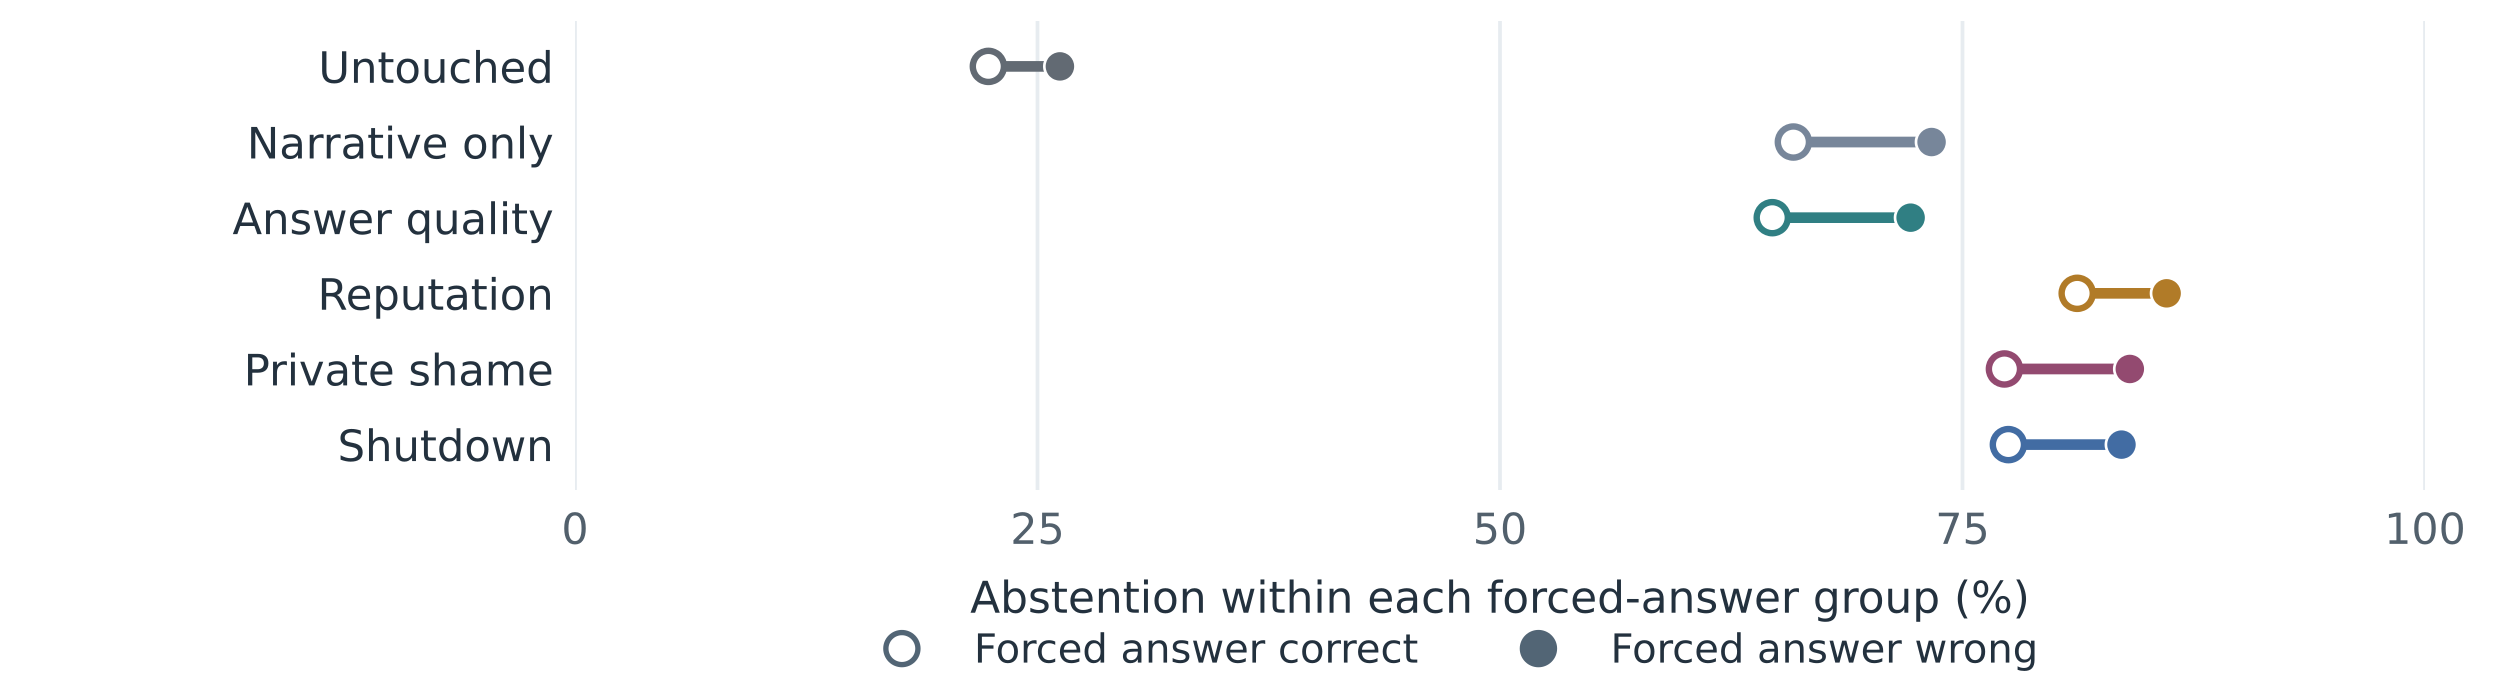
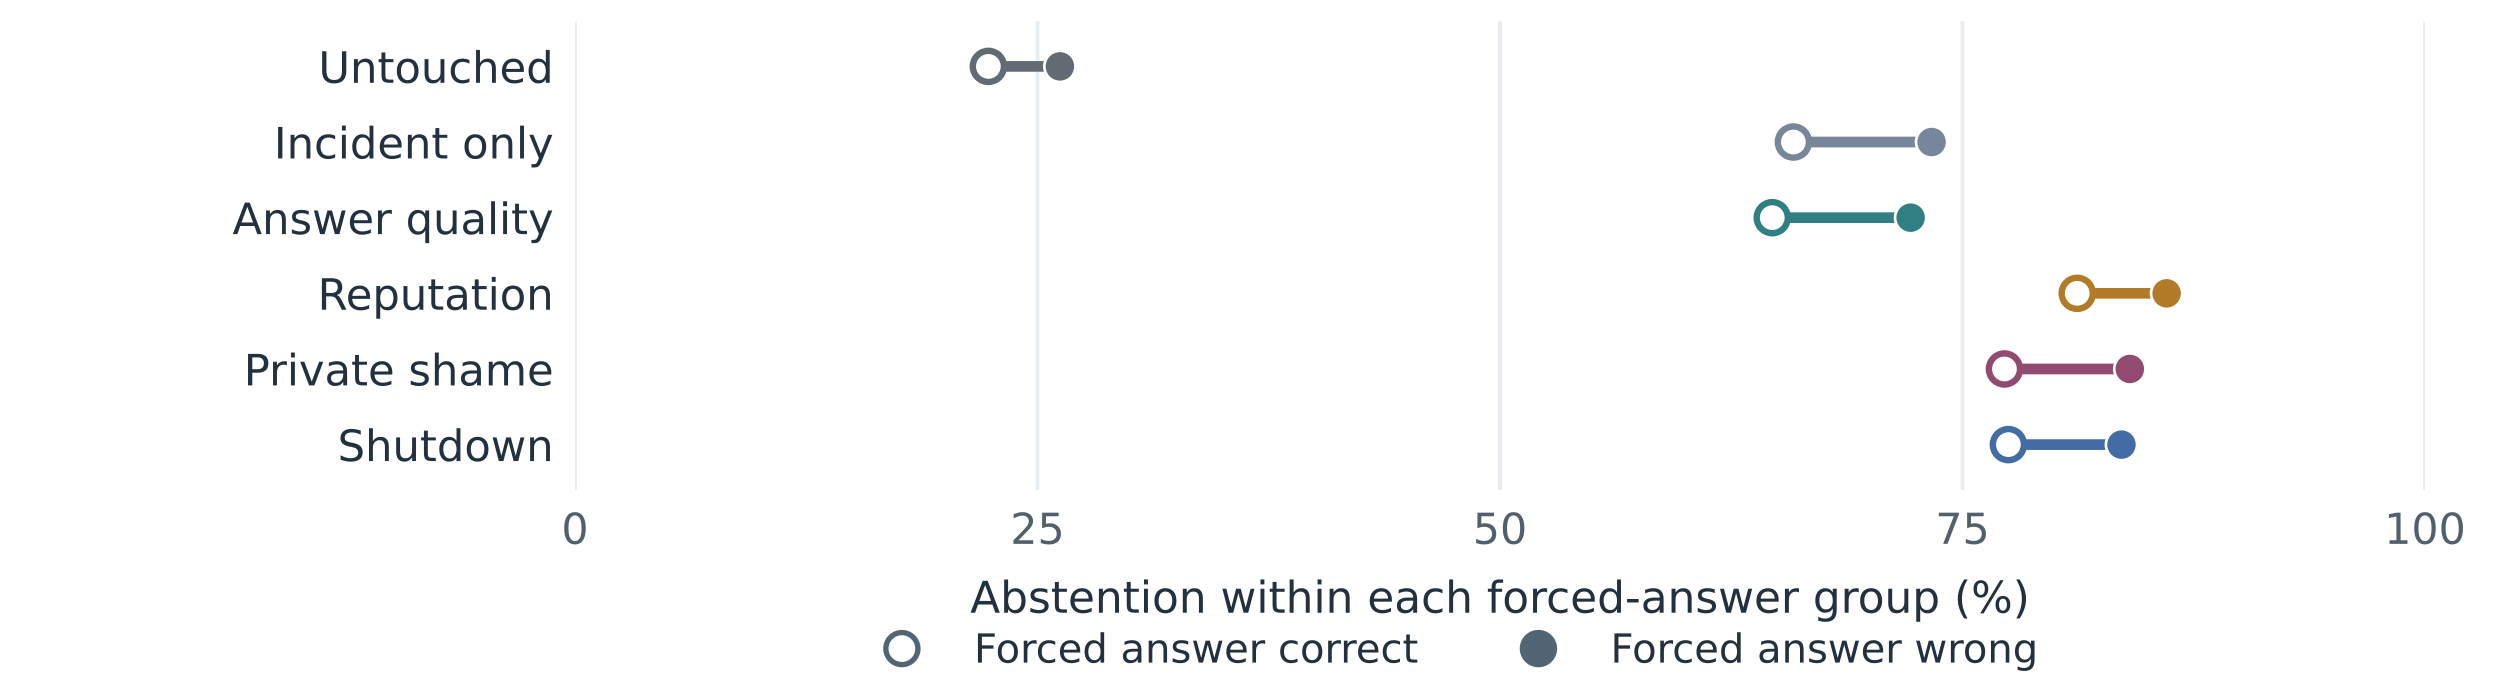
<svg xmlns="http://www.w3.org/2000/svg" xmlns:xlink="http://www.w3.org/1999/xlink" width="468pt" height="131.04pt" viewBox="0 0 468 131.04" version="1.1">
  <defs>
    <style type="text/css">*{stroke-linejoin: round; stroke-linecap: butt}</style>
  </defs>
  <g id="figure_1">
    <g id="patch_1">
      <path d="M 0 131.04 L 468 131.04 L 468 0 L 0 0 z " style="fill: #ffffff" />
    </g>
    <g id="axes_1">
      <g id="patch_2">
        <path d="M 107.64 91.728 L 453.96 91.728 L 453.96 3.931 L 107.64 3.931 z " style="fill: #ffffff" />
      </g>
      <g id="matplotlib.axis_1">
        <g id="xtick_1">
          <g id="line2d_1">
            <path d="M 107.64 91.728 L 107.64 3.931 " clip-path="url(#p7dc099627d)" style="fill: none; stroke: #e7ecf0; stroke-width: 0.7; stroke-linecap: square" />
          </g>
          <g id="line2d_2" />
          <g id="text_1">
            <g style="fill: #52606c" transform="translate(105.095 101.8067) scale(0.08 -0.08)">
              <defs>
                <path id="DejaVuSans-30" d="M 2034 4250 Q 1547 4250 1301 3770 Q 1056 3291 1056 2328 Q 1056 1369 1301 889 Q 1547 409 2034 409 Q 2525 409 2770 889 Q 3016 1369 3016 2328 Q 3016 3291 2770 3770 Q 2525 4250 2034 4250 z M 2034 4750 Q 2819 4750 3233 4129 Q 3647 3509 3647 2328 Q 3647 1150 3233 529 Q 2819 -91 2034 -91 Q 1250 -91 836 529 Q 422 1150 422 2328 Q 422 3509 836 4129 Q 1250 4750 2034 4750 z " transform="scale(0.015625)" />
              </defs>
              <use xlink:href="#DejaVuSans-30" />
            </g>
          </g>
        </g>
        <g id="xtick_2">
          <g id="line2d_3">
            <path d="M 194.22 91.728 L 194.22 3.931 " clip-path="url(#p7dc099627d)" style="fill: none; stroke: #e7ecf0; stroke-width: 0.7; stroke-linecap: square" />
          </g>
          <g id="line2d_4" />
          <g id="text_2">
            <g style="fill: #52606c" transform="translate(189.13 101.8067) scale(0.08 -0.08)">
              <defs>
                <path id="DejaVuSans-32" d="M 1228 531 L 3431 531 L 3431 0 L 469 0 L 469 531 Q 828 903 1448 1529 Q 2069 2156 2228 2338 Q 2531 2678 2651 2914 Q 2772 3150 2772 3378 Q 2772 3750 2511 3984 Q 2250 4219 1831 4219 Q 1534 4219 1204 4116 Q 875 4013 500 3803 L 500 4441 Q 881 4594 1212 4672 Q 1544 4750 1819 4750 Q 2544 4750 2975 4387 Q 3406 4025 3406 3419 Q 3406 3131 3298 2873 Q 3191 2616 2906 2266 Q 2828 2175 2409 1742 Q 1991 1309 1228 531 z " transform="scale(0.015625)" />
                <path id="DejaVuSans-35" d="M 691 4666 L 3169 4666 L 3169 4134 L 1269 4134 L 1269 2991 Q 1406 3038 1543 3061 Q 1681 3084 1819 3084 Q 2600 3084 3056 2656 Q 3513 2228 3513 1497 Q 3513 744 3044 326 Q 2575 -91 1722 -91 Q 1428 -91 1123 -41 Q 819 9 494 109 L 494 744 Q 775 591 1075 516 Q 1375 441 1709 441 Q 2250 441 2565 725 Q 2881 1009 2881 1497 Q 2881 1984 2565 2268 Q 2250 2553 1709 2553 Q 1456 2553 1204 2497 Q 953 2441 691 2322 L 691 4666 z " transform="scale(0.015625)" />
              </defs>
              <use xlink:href="#DejaVuSans-32" />
              <use xlink:href="#DejaVuSans-35" transform="translate(63.62305 0)" />
            </g>
          </g>
        </g>
        <g id="xtick_3">
          <g id="line2d_5">
            <path d="M 280.8 91.728 L 280.8 3.931 " clip-path="url(#p7dc099627d)" style="fill: none; stroke: #e7ecf0; stroke-width: 0.7; stroke-linecap: square" />
          </g>
          <g id="line2d_6" />
          <g id="text_3">
            <g style="fill: #52606c" transform="translate(275.71 101.8067) scale(0.08 -0.08)">
              <use xlink:href="#DejaVuSans-35" />
              <use xlink:href="#DejaVuSans-30" transform="translate(63.62305 0)" />
            </g>
          </g>
        </g>
        <g id="xtick_4">
          <g id="line2d_7">
            <path d="M 367.38 91.728 L 367.38 3.931 " clip-path="url(#p7dc099627d)" style="fill: none; stroke: #e7ecf0; stroke-width: 0.7; stroke-linecap: square" />
          </g>
          <g id="line2d_8" />
          <g id="text_4">
            <g style="fill: #52606c" transform="translate(362.29 101.8067) scale(0.08 -0.08)">
              <defs>
                <path id="DejaVuSans-37" d="M 525 4666 L 3525 4666 L 3525 4397 L 1831 0 L 1172 0 L 2766 4134 L 525 4134 L 525 4666 z " transform="scale(0.015625)" />
              </defs>
              <use xlink:href="#DejaVuSans-37" />
              <use xlink:href="#DejaVuSans-35" transform="translate(63.62305 0)" />
            </g>
          </g>
        </g>
        <g id="xtick_5">
          <g id="line2d_9">
            <path d="M 453.96 91.728 L 453.96 3.931 " clip-path="url(#p7dc099627d)" style="fill: none; stroke: #e7ecf0; stroke-width: 0.7; stroke-linecap: square" />
          </g>
          <g id="line2d_10" />
          <g id="text_5">
            <g style="fill: #52606c" transform="translate(446.325 101.8067) scale(0.08 -0.08)">
              <defs>
                <path id="DejaVuSans-31" d="M 794 531 L 1825 531 L 1825 4091 L 703 3866 L 703 4441 L 1819 4666 L 2450 4666 L 2450 531 L 3481 531 L 3481 0 L 794 0 L 794 531 z " transform="scale(0.015625)" />
              </defs>
              <use xlink:href="#DejaVuSans-31" />
              <use xlink:href="#DejaVuSans-30" transform="translate(63.62305 0)" />
              <use xlink:href="#DejaVuSans-30" transform="translate(127.2461 0)" />
            </g>
          </g>
        </g>
        <g id="text_6">
          <g style="fill: #23313e" transform="translate(181.6229 114.7012) scale(0.082 -0.082)">
            <defs>
              <path id="DejaVuSans-41" d="M 2188 4044 L 1331 1722 L 3047 1722 L 2188 4044 z M 1831 4666 L 2547 4666 L 4325 0 L 3669 0 L 3244 1197 L 1141 1197 L 716 0 L 50 0 L 1831 4666 z " transform="scale(0.015625)" />
              <path id="DejaVuSans-62" d="M 3116 1747 Q 3116 2381 2855 2742 Q 2594 3103 2138 3103 Q 1681 3103 1420 2742 Q 1159 2381 1159 1747 Q 1159 1113 1420 752 Q 1681 391 2138 391 Q 2594 391 2855 752 Q 3116 1113 3116 1747 z M 1159 2969 Q 1341 3281 1617 3432 Q 1894 3584 2278 3584 Q 2916 3584 3314 3078 Q 3713 2572 3713 1747 Q 3713 922 3314 415 Q 2916 -91 2278 -91 Q 1894 -91 1617 61 Q 1341 213 1159 525 L 1159 0 L 581 0 L 581 4863 L 1159 4863 L 1159 2969 z " transform="scale(0.015625)" />
              <path id="DejaVuSans-73" d="M 2834 3397 L 2834 2853 Q 2591 2978 2328 3040 Q 2066 3103 1784 3103 Q 1356 3103 1142 2972 Q 928 2841 928 2578 Q 928 2378 1081 2264 Q 1234 2150 1697 2047 L 1894 2003 Q 2506 1872 2764 1633 Q 3022 1394 3022 966 Q 3022 478 2636 193 Q 2250 -91 1575 -91 Q 1294 -91 989 -36 Q 684 19 347 128 L 347 722 Q 666 556 975 473 Q 1284 391 1588 391 Q 1994 391 2212 530 Q 2431 669 2431 922 Q 2431 1156 2273 1281 Q 2116 1406 1581 1522 L 1381 1569 Q 847 1681 609 1914 Q 372 2147 372 2553 Q 372 3047 722 3315 Q 1072 3584 1716 3584 Q 2034 3584 2315 3537 Q 2597 3491 2834 3397 z " transform="scale(0.015625)" />
              <path id="DejaVuSans-74" d="M 1172 4494 L 1172 3500 L 2356 3500 L 2356 3053 L 1172 3053 L 1172 1153 Q 1172 725 1289 603 Q 1406 481 1766 481 L 2356 481 L 2356 0 L 1766 0 Q 1100 0 847 248 Q 594 497 594 1153 L 594 3053 L 172 3053 L 172 3500 L 594 3500 L 594 4494 L 1172 4494 z " transform="scale(0.015625)" />
              <path id="DejaVuSans-65" d="M 3597 1894 L 3597 1613 L 953 1613 Q 991 1019 1311 708 Q 1631 397 2203 397 Q 2534 397 2845 478 Q 3156 559 3463 722 L 3463 178 Q 3153 47 2828 -22 Q 2503 -91 2169 -91 Q 1331 -91 842 396 Q 353 884 353 1716 Q 353 2575 817 3079 Q 1281 3584 2069 3584 Q 2775 3584 3186 3129 Q 3597 2675 3597 1894 z M 3022 2063 Q 3016 2534 2758 2815 Q 2500 3097 2075 3097 Q 1594 3097 1305 2825 Q 1016 2553 972 2059 L 3022 2063 z " transform="scale(0.015625)" />
              <path id="DejaVuSans-6e" d="M 3513 2113 L 3513 0 L 2938 0 L 2938 2094 Q 2938 2591 2744 2837 Q 2550 3084 2163 3084 Q 1697 3084 1428 2787 Q 1159 2491 1159 1978 L 1159 0 L 581 0 L 581 3500 L 1159 3500 L 1159 2956 Q 1366 3272 1645 3428 Q 1925 3584 2291 3584 Q 2894 3584 3203 3211 Q 3513 2838 3513 2113 z " transform="scale(0.015625)" />
              <path id="DejaVuSans-69" d="M 603 3500 L 1178 3500 L 1178 0 L 603 0 L 603 3500 z M 603 4863 L 1178 4863 L 1178 4134 L 603 4134 L 603 4863 z " transform="scale(0.015625)" />
              <path id="DejaVuSans-6f" d="M 1959 3097 Q 1497 3097 1228 2736 Q 959 2375 959 1747 Q 959 1119 1226 758 Q 1494 397 1959 397 Q 2419 397 2687 759 Q 2956 1122 2956 1747 Q 2956 2369 2687 2733 Q 2419 3097 1959 3097 z M 1959 3584 Q 2709 3584 3137 3096 Q 3566 2609 3566 1747 Q 3566 888 3137 398 Q 2709 -91 1959 -91 Q 1206 -91 779 398 Q 353 888 353 1747 Q 353 2609 779 3096 Q 1206 3584 1959 3584 z " transform="scale(0.015625)" />
              <path id="DejaVuSans-20" transform="scale(0.015625)" />
              <path id="DejaVuSans-77" d="M 269 3500 L 844 3500 L 1563 769 L 2278 3500 L 2956 3500 L 3675 769 L 4391 3500 L 4966 3500 L 4050 0 L 3372 0 L 2619 2869 L 1863 0 L 1184 0 L 269 3500 z " transform="scale(0.015625)" />
              <path id="DejaVuSans-68" d="M 3513 2113 L 3513 0 L 2938 0 L 2938 2094 Q 2938 2591 2744 2837 Q 2550 3084 2163 3084 Q 1697 3084 1428 2787 Q 1159 2491 1159 1978 L 1159 0 L 581 0 L 581 4863 L 1159 4863 L 1159 2956 Q 1366 3272 1645 3428 Q 1925 3584 2291 3584 Q 2894 3584 3203 3211 Q 3513 2838 3513 2113 z " transform="scale(0.015625)" />
              <path id="DejaVuSans-61" d="M 2194 1759 Q 1497 1759 1228 1600 Q 959 1441 959 1056 Q 959 750 1161 570 Q 1363 391 1709 391 Q 2188 391 2477 730 Q 2766 1069 2766 1631 L 2766 1759 L 2194 1759 z M 3341 1997 L 3341 0 L 2766 0 L 2766 531 Q 2569 213 2275 61 Q 1981 -91 1556 -91 Q 1019 -91 701 211 Q 384 513 384 1019 Q 384 1609 779 1909 Q 1175 2209 1959 2209 L 2766 2209 L 2766 2266 Q 2766 2663 2505 2880 Q 2244 3097 1772 3097 Q 1472 3097 1187 3025 Q 903 2953 641 2809 L 641 3341 Q 956 3463 1253 3523 Q 1550 3584 1831 3584 Q 2591 3584 2966 3190 Q 3341 2797 3341 1997 z " transform="scale(0.015625)" />
              <path id="DejaVuSans-63" d="M 3122 3366 L 3122 2828 Q 2878 2963 2633 3030 Q 2388 3097 2138 3097 Q 1578 3097 1268 2742 Q 959 2388 959 1747 Q 959 1106 1268 751 Q 1578 397 2138 397 Q 2388 397 2633 464 Q 2878 531 3122 666 L 3122 134 Q 2881 22 2623 -34 Q 2366 -91 2075 -91 Q 1284 -91 818 406 Q 353 903 353 1747 Q 353 2603 823 3093 Q 1294 3584 2113 3584 Q 2378 3584 2631 3529 Q 2884 3475 3122 3366 z " transform="scale(0.015625)" />
              <path id="DejaVuSans-66" d="M 2375 4863 L 2375 4384 L 1825 4384 Q 1516 4384 1395 4259 Q 1275 4134 1275 3809 L 1275 3500 L 2222 3500 L 2222 3053 L 1275 3053 L 1275 0 L 697 0 L 697 3053 L 147 3053 L 147 3500 L 697 3500 L 697 3744 Q 697 4328 969 4595 Q 1241 4863 1831 4863 L 2375 4863 z " transform="scale(0.015625)" />
              <path id="DejaVuSans-72" d="M 2631 2963 Q 2534 3019 2420 3045 Q 2306 3072 2169 3072 Q 1681 3072 1420 2755 Q 1159 2438 1159 1844 L 1159 0 L 581 0 L 581 3500 L 1159 3500 L 1159 2956 Q 1341 3275 1631 3429 Q 1922 3584 2338 3584 Q 2397 3584 2469 3576 Q 2541 3569 2628 3553 L 2631 2963 z " transform="scale(0.015625)" />
              <path id="DejaVuSans-64" d="M 2906 2969 L 2906 4863 L 3481 4863 L 3481 0 L 2906 0 L 2906 525 Q 2725 213 2448 61 Q 2172 -91 1784 -91 Q 1150 -91 751 415 Q 353 922 353 1747 Q 353 2572 751 3078 Q 1150 3584 1784 3584 Q 2172 3584 2448 3432 Q 2725 3281 2906 2969 z M 947 1747 Q 947 1113 1208 752 Q 1469 391 1925 391 Q 2381 391 2643 752 Q 2906 1113 2906 1747 Q 2906 2381 2643 2742 Q 2381 3103 1925 3103 Q 1469 3103 1208 2742 Q 947 2381 947 1747 z " transform="scale(0.015625)" />
              <path id="DejaVuSans-2d" d="M 313 2009 L 1997 2009 L 1997 1497 L 313 1497 L 313 2009 z " transform="scale(0.015625)" />
              <path id="DejaVuSans-67" d="M 2906 1791 Q 2906 2416 2648 2759 Q 2391 3103 1925 3103 Q 1463 3103 1205 2759 Q 947 2416 947 1791 Q 947 1169 1205 825 Q 1463 481 1925 481 Q 2391 481 2648 825 Q 2906 1169 2906 1791 z M 3481 434 Q 3481 -459 3084 -895 Q 2688 -1331 1869 -1331 Q 1566 -1331 1297 -1286 Q 1028 -1241 775 -1147 L 775 -588 Q 1028 -725 1275 -790 Q 1522 -856 1778 -856 Q 2344 -856 2625 -561 Q 2906 -266 2906 331 L 2906 616 Q 2728 306 2450 153 Q 2172 0 1784 0 Q 1141 0 747 490 Q 353 981 353 1791 Q 353 2603 747 3093 Q 1141 3584 1784 3584 Q 2172 3584 2450 3431 Q 2728 3278 2906 2969 L 2906 3500 L 3481 3500 L 3481 434 z " transform="scale(0.015625)" />
              <path id="DejaVuSans-75" d="M 544 1381 L 544 3500 L 1119 3500 L 1119 1403 Q 1119 906 1312 657 Q 1506 409 1894 409 Q 2359 409 2629 706 Q 2900 1003 2900 1516 L 2900 3500 L 3475 3500 L 3475 0 L 2900 0 L 2900 538 Q 2691 219 2414 64 Q 2138 -91 1772 -91 Q 1169 -91 856 284 Q 544 659 544 1381 z M 1991 3584 L 1991 3584 z " transform="scale(0.015625)" />
              <path id="DejaVuSans-70" d="M 1159 525 L 1159 -1331 L 581 -1331 L 581 3500 L 1159 3500 L 1159 2969 Q 1341 3281 1617 3432 Q 1894 3584 2278 3584 Q 2916 3584 3314 3078 Q 3713 2572 3713 1747 Q 3713 922 3314 415 Q 2916 -91 2278 -91 Q 1894 -91 1617 61 Q 1341 213 1159 525 z M 3116 1747 Q 3116 2381 2855 2742 Q 2594 3103 2138 3103 Q 1681 3103 1420 2742 Q 1159 2381 1159 1747 Q 1159 1113 1420 752 Q 1681 391 2138 391 Q 2594 391 2855 752 Q 3116 1113 3116 1747 z " transform="scale(0.015625)" />
              <path id="DejaVuSans-28" d="M 1984 4856 Q 1566 4138 1362 3434 Q 1159 2731 1159 2009 Q 1159 1288 1364 580 Q 1569 -128 1984 -844 L 1484 -844 Q 1016 -109 783 600 Q 550 1309 550 2009 Q 550 2706 781 3412 Q 1013 4119 1484 4856 L 1984 4856 z " transform="scale(0.015625)" />
              <path id="DejaVuSans-25" d="M 4653 2053 Q 4381 2053 4226 1822 Q 4072 1591 4072 1178 Q 4072 772 4226 539 Q 4381 306 4653 306 Q 4919 306 5073 539 Q 5228 772 5228 1178 Q 5228 1588 5073 1820 Q 4919 2053 4653 2053 z M 4653 2450 Q 5147 2450 5437 2106 Q 5728 1763 5728 1178 Q 5728 594 5436 251 Q 5144 -91 4653 -91 Q 4153 -91 3862 251 Q 3572 594 3572 1178 Q 3572 1766 3864 2108 Q 4156 2450 4653 2450 z M 1428 4353 Q 1159 4353 1004 4120 Q 850 3888 850 3481 Q 850 3069 1003 2837 Q 1156 2606 1428 2606 Q 1700 2606 1854 2837 Q 2009 3069 2009 3481 Q 2009 3884 1853 4118 Q 1697 4353 1428 4353 z M 4250 4750 L 4750 4750 L 1831 -91 L 1331 -91 L 4250 4750 z M 1428 4750 Q 1922 4750 2215 4408 Q 2509 4066 2509 3481 Q 2509 2891 2217 2550 Q 1925 2209 1428 2209 Q 931 2209 642 2551 Q 353 2894 353 3481 Q 353 4063 643 4406 Q 934 4750 1428 4750 z " transform="scale(0.015625)" />
              <path id="DejaVuSans-29" d="M 513 4856 L 1013 4856 Q 1481 4119 1714 3412 Q 1947 2706 1947 2009 Q 1947 1309 1714 600 Q 1481 -109 1013 -844 L 513 -844 Q 928 -128 1133 580 Q 1338 1288 1338 2009 Q 1338 2731 1133 3434 Q 928 4138 513 4856 z " transform="scale(0.015625)" />
            </defs>
            <use xlink:href="#DejaVuSans-41" />
            <use xlink:href="#DejaVuSans-62" transform="translate(68.4082 0)" />
            <use xlink:href="#DejaVuSans-73" transform="translate(131.8848 0)" />
            <use xlink:href="#DejaVuSans-74" transform="translate(183.9844 0)" />
            <use xlink:href="#DejaVuSans-65" transform="translate(223.1934 0)" />
            <use xlink:href="#DejaVuSans-6e" transform="translate(284.7168 0)" />
            <use xlink:href="#DejaVuSans-74" transform="translate(348.0957 0)" />
            <use xlink:href="#DejaVuSans-69" transform="translate(387.3047 0)" />
            <use xlink:href="#DejaVuSans-6f" transform="translate(415.0879 0)" />
            <use xlink:href="#DejaVuSans-6e" transform="translate(476.2695 0)" />
            <use xlink:href="#DejaVuSans-20" transform="translate(539.6484 0)" />
            <use xlink:href="#DejaVuSans-77" transform="translate(571.4355 0)" />
            <use xlink:href="#DejaVuSans-69" transform="translate(653.2227 0)" />
            <use xlink:href="#DejaVuSans-74" transform="translate(681.0059 0)" />
            <use xlink:href="#DejaVuSans-68" transform="translate(720.2148 0)" />
            <use xlink:href="#DejaVuSans-69" transform="translate(783.5938 0)" />
            <use xlink:href="#DejaVuSans-6e" transform="translate(811.377 0)" />
            <use xlink:href="#DejaVuSans-20" transform="translate(874.7559 0)" />
            <use xlink:href="#DejaVuSans-65" transform="translate(906.543 0)" />
            <use xlink:href="#DejaVuSans-61" transform="translate(968.0664 0)" />
            <use xlink:href="#DejaVuSans-63" transform="translate(1029.346 0)" />
            <use xlink:href="#DejaVuSans-68" transform="translate(1084.326 0)" />
            <use xlink:href="#DejaVuSans-20" transform="translate(1147.705 0)" />
            <use xlink:href="#DejaVuSans-66" transform="translate(1179.492 0)" />
            <use xlink:href="#DejaVuSans-6f" transform="translate(1214.697 0)" />
            <use xlink:href="#DejaVuSans-72" transform="translate(1275.879 0)" />
            <use xlink:href="#DejaVuSans-63" transform="translate(1314.742 0)" />
            <use xlink:href="#DejaVuSans-65" transform="translate(1369.723 0)" />
            <use xlink:href="#DejaVuSans-64" transform="translate(1431.246 0)" />
            <use xlink:href="#DejaVuSans-2d" transform="translate(1494.723 0)" />
            <use xlink:href="#DejaVuSans-61" transform="translate(1530.807 0)" />
            <use xlink:href="#DejaVuSans-6e" transform="translate(1592.086 0)" />
            <use xlink:href="#DejaVuSans-73" transform="translate(1655.465 0)" />
            <use xlink:href="#DejaVuSans-77" transform="translate(1707.564 0)" />
            <use xlink:href="#DejaVuSans-65" transform="translate(1789.352 0)" />
            <use xlink:href="#DejaVuSans-72" transform="translate(1850.875 0)" />
            <use xlink:href="#DejaVuSans-20" transform="translate(1891.988 0)" />
            <use xlink:href="#DejaVuSans-67" transform="translate(1923.775 0)" />
            <use xlink:href="#DejaVuSans-72" transform="translate(1987.252 0)" />
            <use xlink:href="#DejaVuSans-6f" transform="translate(2026.115 0)" />
            <use xlink:href="#DejaVuSans-75" transform="translate(2087.297 0)" />
            <use xlink:href="#DejaVuSans-70" transform="translate(2150.676 0)" />
            <use xlink:href="#DejaVuSans-20" transform="translate(2214.152 0)" />
            <use xlink:href="#DejaVuSans-28" transform="translate(2245.939 0)" />
            <use xlink:href="#DejaVuSans-25" transform="translate(2284.953 0)" />
            <use xlink:href="#DejaVuSans-29" transform="translate(2379.973 0)" />
          </g>
        </g>
      </g>
      <g id="matplotlib.axis_2">
        <g id="ytick_1">
          <g id="line2d_11" />
          <g id="text_7">
            <g style="fill: #23313e" transform="translate(59.60005 15.50503) scale(0.081 -0.081)">
              <defs>
                <path id="DejaVuSans-55" d="M 556 4666 L 1191 4666 L 1191 1831 Q 1191 1081 1462 751 Q 1734 422 2344 422 Q 2950 422 3222 751 Q 3494 1081 3494 1831 L 3494 4666 L 4128 4666 L 4128 1753 Q 4128 841 3676 375 Q 3225 -91 2344 -91 Q 1459 -91 1007 375 Q 556 841 556 1753 L 556 4666 z " transform="scale(0.015625)" />
              </defs>
              <use xlink:href="#DejaVuSans-55" />
              <use xlink:href="#DejaVuSans-6e" transform="translate(73.19336 0)" />
              <use xlink:href="#DejaVuSans-74" transform="translate(136.5723 0)" />
              <use xlink:href="#DejaVuSans-6f" transform="translate(175.7812 0)" />
              <use xlink:href="#DejaVuSans-75" transform="translate(236.9629 0)" />
              <use xlink:href="#DejaVuSans-63" transform="translate(300.3418 0)" />
              <use xlink:href="#DejaVuSans-68" transform="translate(355.3223 0)" />
              <use xlink:href="#DejaVuSans-65" transform="translate(418.7012 0)" />
              <use xlink:href="#DejaVuSans-64" transform="translate(480.2246 0)" />
            </g>
          </g>
        </g>
        <g id="ytick_2">
          <g id="line2d_12" />
          <g id="text_8">
-             <g style="fill: #23313e" transform="translate(46.22239 29.66581) scale(0.081 -0.081)">
-               <defs>
-                 <path id="DejaVuSans-4e" d="M 628 4666 L 1478 4666 L 3547 763 L 3547 4666 L 4159 4666 L 4159 0 L 3309 0 L 1241 3903 L 1241 0 L 628 0 L 628 4666 z " transform="scale(0.015625)" />
-                 <path id="DejaVuSans-76" d="M 191 3500 L 800 3500 L 1894 563 L 2988 3500 L 3597 3500 L 2284 0 L 1503 0 L 191 3500 z " transform="scale(0.015625)" />
+             <g style="fill: #23313e" transform="translate(51.2697 29.66581) scale(0.081 -0.081)">
+               <defs>
+                 <path id="DejaVuSans-49" d="M 628 4666 L 1259 4666 L 1259 0 L 628 0 L 628 4666 z " transform="scale(0.015625)" />
                <path id="DejaVuSans-6c" d="M 603 4863 L 1178 4863 L 1178 0 L 603 0 L 603 4863 z " transform="scale(0.015625)" />
                <path id="DejaVuSans-79" d="M 2059 -325 Q 1816 -950 1584 -1140 Q 1353 -1331 966 -1331 L 506 -1331 L 506 -850 L 844 -850 Q 1081 -850 1212 -737 Q 1344 -625 1503 -206 L 1606 56 L 191 3500 L 800 3500 L 1894 763 L 2988 3500 L 3597 3500 L 2059 -325 z " transform="scale(0.015625)" />
              </defs>
-               <use xlink:href="#DejaVuSans-4e" />
-               <use xlink:href="#DejaVuSans-61" transform="translate(74.80469 0)" />
-               <use xlink:href="#DejaVuSans-72" transform="translate(136.084 0)" />
-               <use xlink:href="#DejaVuSans-72" transform="translate(175.4473 0)" />
-               <use xlink:href="#DejaVuSans-61" transform="translate(216.5605 0)" />
-               <use xlink:href="#DejaVuSans-74" transform="translate(277.8398 0)" />
-               <use xlink:href="#DejaVuSans-69" transform="translate(317.0488 0)" />
-               <use xlink:href="#DejaVuSans-76" transform="translate(344.832 0)" />
-               <use xlink:href="#DejaVuSans-65" transform="translate(404.0117 0)" />
-               <use xlink:href="#DejaVuSans-20" transform="translate(465.5352 0)" />
-               <use xlink:href="#DejaVuSans-6f" transform="translate(497.3223 0)" />
-               <use xlink:href="#DejaVuSans-6e" transform="translate(558.5039 0)" />
-               <use xlink:href="#DejaVuSans-6c" transform="translate(621.8828 0)" />
-               <use xlink:href="#DejaVuSans-79" transform="translate(649.666 0)" />
+               <use xlink:href="#DejaVuSans-49" />
+               <use xlink:href="#DejaVuSans-6e" transform="translate(29.49219 0)" />
+               <use xlink:href="#DejaVuSans-63" transform="translate(92.87109 0)" />
+               <use xlink:href="#DejaVuSans-69" transform="translate(147.8516 0)" />
+               <use xlink:href="#DejaVuSans-64" transform="translate(175.6348 0)" />
+               <use xlink:href="#DejaVuSans-65" transform="translate(239.1113 0)" />
+               <use xlink:href="#DejaVuSans-6e" transform="translate(300.6348 0)" />
+               <use xlink:href="#DejaVuSans-74" transform="translate(364.0137 0)" />
+               <use xlink:href="#DejaVuSans-20" transform="translate(403.2227 0)" />
+               <use xlink:href="#DejaVuSans-6f" transform="translate(435.0098 0)" />
+               <use xlink:href="#DejaVuSans-6e" transform="translate(496.1914 0)" />
+               <use xlink:href="#DejaVuSans-6c" transform="translate(559.5703 0)" />
+               <use xlink:href="#DejaVuSans-79" transform="translate(587.3535 0)" />
            </g>
          </g>
        </g>
        <g id="ytick_3">
          <g id="line2d_13" />
          <g id="text_9">
            <g style="fill: #23313e" transform="translate(43.52408 43.82658) scale(0.081 -0.081)">
              <defs>
                <path id="DejaVuSans-71" d="M 947 1747 Q 947 1113 1208 752 Q 1469 391 1925 391 Q 2381 391 2643 752 Q 2906 1113 2906 1747 Q 2906 2381 2643 2742 Q 2381 3103 1925 3103 Q 1469 3103 1208 2742 Q 947 2381 947 1747 z M 2906 525 Q 2725 213 2448 61 Q 2172 -91 1784 -91 Q 1150 -91 751 415 Q 353 922 353 1747 Q 353 2572 751 3078 Q 1150 3584 1784 3584 Q 2172 3584 2448 3432 Q 2725 3281 2906 2969 L 2906 3500 L 3481 3500 L 3481 -1331 L 2906 -1331 L 2906 525 z " transform="scale(0.015625)" />
              </defs>
              <use xlink:href="#DejaVuSans-41" />
              <use xlink:href="#DejaVuSans-6e" transform="translate(68.4082 0)" />
              <use xlink:href="#DejaVuSans-73" transform="translate(131.7871 0)" />
              <use xlink:href="#DejaVuSans-77" transform="translate(183.8867 0)" />
              <use xlink:href="#DejaVuSans-65" transform="translate(265.6738 0)" />
              <use xlink:href="#DejaVuSans-72" transform="translate(327.1973 0)" />
              <use xlink:href="#DejaVuSans-20" transform="translate(368.3105 0)" />
              <use xlink:href="#DejaVuSans-71" transform="translate(400.0977 0)" />
              <use xlink:href="#DejaVuSans-75" transform="translate(463.5742 0)" />
              <use xlink:href="#DejaVuSans-61" transform="translate(526.9531 0)" />
              <use xlink:href="#DejaVuSans-6c" transform="translate(588.2324 0)" />
              <use xlink:href="#DejaVuSans-69" transform="translate(616.0156 0)" />
              <use xlink:href="#DejaVuSans-74" transform="translate(643.7988 0)" />
              <use xlink:href="#DejaVuSans-79" transform="translate(683.0078 0)" />
            </g>
          </g>
        </g>
        <g id="ytick_4">
          <g id="line2d_14" />
          <g id="text_10">
            <g style="fill: #23313e" transform="translate(59.46209 57.98735) scale(0.081 -0.081)">
              <defs>
                <path id="DejaVuSans-52" d="M 2841 2188 Q 3044 2119 3236 1894 Q 3428 1669 3622 1275 L 4263 0 L 3584 0 L 2988 1197 Q 2756 1666 2539 1819 Q 2322 1972 1947 1972 L 1259 1972 L 1259 0 L 628 0 L 628 4666 L 2053 4666 Q 2853 4666 3247 4331 Q 3641 3997 3641 3322 Q 3641 2881 3436 2590 Q 3231 2300 2841 2188 z M 1259 4147 L 1259 2491 L 2053 2491 Q 2509 2491 2742 2702 Q 2975 2913 2975 3322 Q 2975 3731 2742 3939 Q 2509 4147 2053 4147 L 1259 4147 z " transform="scale(0.015625)" />
              </defs>
              <use xlink:href="#DejaVuSans-52" />
              <use xlink:href="#DejaVuSans-65" transform="translate(64.98242 0)" />
              <use xlink:href="#DejaVuSans-70" transform="translate(126.5059 0)" />
              <use xlink:href="#DejaVuSans-75" transform="translate(189.9824 0)" />
              <use xlink:href="#DejaVuSans-74" transform="translate(253.3613 0)" />
              <use xlink:href="#DejaVuSans-61" transform="translate(292.5703 0)" />
              <use xlink:href="#DejaVuSans-74" transform="translate(353.8496 0)" />
              <use xlink:href="#DejaVuSans-69" transform="translate(393.0586 0)" />
              <use xlink:href="#DejaVuSans-6f" transform="translate(420.8418 0)" />
              <use xlink:href="#DejaVuSans-6e" transform="translate(482.0234 0)" />
            </g>
          </g>
        </g>
        <g id="ytick_5">
          <g id="line2d_15" />
          <g id="text_11">
            <g style="fill: #23313e" transform="translate(45.63514 72.14813) scale(0.081 -0.081)">
              <defs>
                <path id="DejaVuSans-50" d="M 1259 4147 L 1259 2394 L 2053 2394 Q 2494 2394 2734 2622 Q 2975 2850 2975 3272 Q 2975 3691 2734 3919 Q 2494 4147 2053 4147 L 1259 4147 z M 628 4666 L 2053 4666 Q 2838 4666 3239 4311 Q 3641 3956 3641 3272 Q 3641 2581 3239 2228 Q 2838 1875 2053 1875 L 1259 1875 L 1259 0 L 628 0 L 628 4666 z " transform="scale(0.015625)" />
+                 <path id="DejaVuSans-76" d="M 191 3500 L 800 3500 L 1894 563 L 2988 3500 L 3597 3500 L 2284 0 L 1503 0 L 191 3500 z " transform="scale(0.015625)" />
                <path id="DejaVuSans-6d" d="M 3328 2828 Q 3544 3216 3844 3400 Q 4144 3584 4550 3584 Q 5097 3584 5394 3201 Q 5691 2819 5691 2113 L 5691 0 L 5113 0 L 5113 2094 Q 5113 2597 4934 2840 Q 4756 3084 4391 3084 Q 3944 3084 3684 2787 Q 3425 2491 3425 1978 L 3425 0 L 2847 0 L 2847 2094 Q 2847 2600 2669 2842 Q 2491 3084 2119 3084 Q 1678 3084 1418 2786 Q 1159 2488 1159 1978 L 1159 0 L 581 0 L 581 3500 L 1159 3500 L 1159 2956 Q 1356 3278 1631 3431 Q 1906 3584 2284 3584 Q 2666 3584 2933 3390 Q 3200 3197 3328 2828 z " transform="scale(0.015625)" />
              </defs>
              <use xlink:href="#DejaVuSans-50" />
              <use xlink:href="#DejaVuSans-72" transform="translate(58.55273 0)" />
              <use xlink:href="#DejaVuSans-69" transform="translate(99.66602 0)" />
              <use xlink:href="#DejaVuSans-76" transform="translate(127.4492 0)" />
              <use xlink:href="#DejaVuSans-61" transform="translate(186.6289 0)" />
              <use xlink:href="#DejaVuSans-74" transform="translate(247.9082 0)" />
              <use xlink:href="#DejaVuSans-65" transform="translate(287.1172 0)" />
              <use xlink:href="#DejaVuSans-20" transform="translate(348.6406 0)" />
              <use xlink:href="#DejaVuSans-73" transform="translate(380.4277 0)" />
              <use xlink:href="#DejaVuSans-68" transform="translate(432.5273 0)" />
              <use xlink:href="#DejaVuSans-61" transform="translate(495.9062 0)" />
              <use xlink:href="#DejaVuSans-6d" transform="translate(557.1855 0)" />
              <use xlink:href="#DejaVuSans-65" transform="translate(654.5977 0)" />
            </g>
          </g>
        </g>
        <g id="ytick_6">
          <g id="line2d_16" />
          <g id="text_12">
            <g style="fill: #23313e" transform="translate(63.19948 86.3089) scale(0.081 -0.081)">
              <defs>
                <path id="DejaVuSans-53" d="M 3425 4513 L 3425 3897 Q 3066 4069 2747 4153 Q 2428 4238 2131 4238 Q 1616 4238 1336 4038 Q 1056 3838 1056 3469 Q 1056 3159 1242 3001 Q 1428 2844 1947 2747 L 2328 2669 Q 3034 2534 3370 2195 Q 3706 1856 3706 1288 Q 3706 609 3251 259 Q 2797 -91 1919 -91 Q 1588 -91 1214 -16 Q 841 59 441 206 L 441 856 Q 825 641 1194 531 Q 1563 422 1919 422 Q 2459 422 2753 634 Q 3047 847 3047 1241 Q 3047 1584 2836 1778 Q 2625 1972 2144 2069 L 1759 2144 Q 1053 2284 737 2584 Q 422 2884 422 3419 Q 422 4038 858 4394 Q 1294 4750 2059 4750 Q 2388 4750 2728 4690 Q 3069 4631 3425 4513 z " transform="scale(0.015625)" />
              </defs>
              <use xlink:href="#DejaVuSans-53" />
              <use xlink:href="#DejaVuSans-68" transform="translate(63.47656 0)" />
              <use xlink:href="#DejaVuSans-75" transform="translate(126.8555 0)" />
              <use xlink:href="#DejaVuSans-74" transform="translate(190.2344 0)" />
              <use xlink:href="#DejaVuSans-64" transform="translate(229.4434 0)" />
              <use xlink:href="#DejaVuSans-6f" transform="translate(292.9199 0)" />
              <use xlink:href="#DejaVuSans-77" transform="translate(354.1016 0)" />
              <use xlink:href="#DejaVuSans-6e" transform="translate(435.8887 0)" />
            </g>
          </g>
        </g>
      </g>
      <g id="line2d_17">
        <path d="M 185.023 12.428 L 198.416 12.428 " clip-path="url(#p7dc099627d)" style="fill: none; stroke: #626a73; stroke-width: 2; stroke-linecap: square" />
      </g>
      <g id="line2d_18">
        <path d="M 335.721 26.588 L 361.591 26.588 " clip-path="url(#p7dc099627d)" style="fill: none; stroke: #77869a; stroke-width: 2; stroke-linecap: square" />
      </g>
      <g id="line2d_19">
        <path d="M 331.768 40.749 L 357.668 40.749 " clip-path="url(#p7dc099627d)" style="fill: none; stroke: #307f83; stroke-width: 2; stroke-linecap: square" />
      </g>
      <g id="line2d_20">
        <path d="M 388.853 54.91 L 405.592 54.91 " clip-path="url(#p7dc099627d)" style="fill: none; stroke: #b17b28; stroke-width: 2; stroke-linecap: square" />
      </g>
      <g id="line2d_21">
        <path d="M 375.231 69.071 L 398.704 69.071 " clip-path="url(#p7dc099627d)" style="fill: none; stroke: #934a70; stroke-width: 2; stroke-linecap: square" />
      </g>
      <g id="line2d_22">
        <path d="M 375.971 83.232 L 397.141 83.232 " clip-path="url(#p7dc099627d)" style="fill: none; stroke: #426ca3; stroke-width: 2; stroke-linecap: square" />
      </g>
      <g id="PathCollection_1">
        <defs>
          <path id="mf5be718acb" d="M 0 2.915 C 0.773 2.915 1.515 2.608 2.062 2.062 C 2.608 1.515 2.915 0.773 2.915 0 C 2.915 -0.773 2.608 -1.515 2.062 -2.062 C 1.515 -2.608 0.773 -2.915 0 -2.915 C -0.773 -2.915 -1.515 -2.608 -2.062 -2.062 C -2.608 -1.515 -2.915 -0.773 -2.915 0 C -2.915 0.773 -2.608 1.515 -2.062 2.062 C -1.515 2.608 -0.773 2.915 0 2.915 z " style="stroke: #626a73; stroke-width: 1.2" />
        </defs>
        <g clip-path="url(#p7dc099627d)">
          <use xlink:href="#mf5be718acb" x="185.023" y="12.428" style="fill: #ffffff; stroke: #626a73; stroke-width: 1.2" />
        </g>
      </g>
      <g id="PathCollection_2">
        <defs>
          <path id="me77cfdca0b" d="M 0 2.915 C 0.773 2.915 1.515 2.608 2.062 2.062 C 2.608 1.515 2.915 0.773 2.915 0 C 2.915 -0.773 2.608 -1.515 2.062 -2.062 C 1.515 -2.608 0.773 -2.915 0 -2.915 C -0.773 -2.915 -1.515 -2.608 -2.062 -2.062 C -2.608 -1.515 -2.915 -0.773 -2.915 0 C -2.915 0.773 -2.608 1.515 -2.062 2.062 C -1.515 2.608 -0.773 2.915 0 2.915 z " style="stroke: #77869a; stroke-width: 1.2" />
        </defs>
        <g clip-path="url(#p7dc099627d)">
          <use xlink:href="#me77cfdca0b" x="335.721" y="26.588" style="fill: #ffffff; stroke: #77869a; stroke-width: 1.2" />
        </g>
      </g>
      <g id="PathCollection_3">
        <defs>
          <path id="m2627a31cf0" d="M 0 2.915 C 0.773 2.915 1.515 2.608 2.062 2.062 C 2.608 1.515 2.915 0.773 2.915 0 C 2.915 -0.773 2.608 -1.515 2.062 -2.062 C 1.515 -2.608 0.773 -2.915 0 -2.915 C -0.773 -2.915 -1.515 -2.608 -2.062 -2.062 C -2.608 -1.515 -2.915 -0.773 -2.915 0 C -2.915 0.773 -2.608 1.515 -2.062 2.062 C -1.515 2.608 -0.773 2.915 0 2.915 z " style="stroke: #307f83; stroke-width: 1.2" />
        </defs>
        <g clip-path="url(#p7dc099627d)">
          <use xlink:href="#m2627a31cf0" x="331.768" y="40.749" style="fill: #ffffff; stroke: #307f83; stroke-width: 1.2" />
        </g>
      </g>
      <g id="PathCollection_4">
        <defs>
          <path id="m77d8b16ed0" d="M 0 2.915 C 0.773 2.915 1.515 2.608 2.062 2.062 C 2.608 1.515 2.915 0.773 2.915 0 C 2.915 -0.773 2.608 -1.515 2.062 -2.062 C 1.515 -2.608 0.773 -2.915 0 -2.915 C -0.773 -2.915 -1.515 -2.608 -2.062 -2.062 C -2.608 -1.515 -2.915 -0.773 -2.915 0 C -2.915 0.773 -2.608 1.515 -2.062 2.062 C -1.515 2.608 -0.773 2.915 0 2.915 z " style="stroke: #b17b28; stroke-width: 1.2" />
        </defs>
        <g clip-path="url(#p7dc099627d)">
          <use xlink:href="#m77d8b16ed0" x="388.853" y="54.91" style="fill: #ffffff; stroke: #b17b28; stroke-width: 1.2" />
        </g>
      </g>
      <g id="PathCollection_5">
        <defs>
          <path id="med01f629c8" d="M 0 2.915 C 0.773 2.915 1.515 2.608 2.062 2.062 C 2.608 1.515 2.915 0.773 2.915 0 C 2.915 -0.773 2.608 -1.515 2.062 -2.062 C 1.515 -2.608 0.773 -2.915 0 -2.915 C -0.773 -2.915 -1.515 -2.608 -2.062 -2.062 C -2.608 -1.515 -2.915 -0.773 -2.915 0 C -2.915 0.773 -2.608 1.515 -2.062 2.062 C -1.515 2.608 -0.773 2.915 0 2.915 z " style="stroke: #934a70; stroke-width: 1.2" />
        </defs>
        <g clip-path="url(#p7dc099627d)">
          <use xlink:href="#med01f629c8" x="375.231" y="69.071" style="fill: #ffffff; stroke: #934a70; stroke-width: 1.2" />
        </g>
      </g>
      <g id="PathCollection_6">
        <defs>
          <path id="m471bf1e682" d="M 0 2.915 C 0.773 2.915 1.515 2.608 2.062 2.062 C 2.608 1.515 2.915 0.773 2.915 0 C 2.915 -0.773 2.608 -1.515 2.062 -2.062 C 1.515 -2.608 0.773 -2.915 0 -2.915 C -0.773 -2.915 -1.515 -2.608 -2.062 -2.062 C -2.608 -1.515 -2.915 -0.773 -2.915 0 C -2.915 0.773 -2.608 1.515 -2.062 2.062 C -1.515 2.608 -0.773 2.915 0 2.915 z " style="stroke: #426ca3; stroke-width: 1.2" />
        </defs>
        <g clip-path="url(#p7dc099627d)">
          <use xlink:href="#m471bf1e682" x="375.971" y="83.232" style="fill: #ffffff; stroke: #426ca3; stroke-width: 1.2" />
        </g>
      </g>
      <g id="PathCollection_7">
        <defs>
          <path id="m661dee6ce4" d="M 0 2.915 C 0.773 2.915 1.515 2.608 2.062 2.062 C 2.608 1.515 2.915 0.773 2.915 0 C 2.915 -0.773 2.608 -1.515 2.062 -2.062 C 1.515 -2.608 0.773 -2.915 0 -2.915 C -0.773 -2.915 -1.515 -2.608 -2.062 -2.062 C -2.608 -1.515 -2.915 -0.773 -2.915 0 C -2.915 0.773 -2.608 1.515 -2.062 2.062 C -1.515 2.608 -0.773 2.915 0 2.915 z " style="stroke: #ffffff; stroke-width: 0.5" />
        </defs>
        <g clip-path="url(#p7dc099627d)">
          <use xlink:href="#m661dee6ce4" x="198.416" y="12.428" style="fill: #626a73; stroke: #ffffff; stroke-width: 0.5" />
        </g>
      </g>
      <g id="PathCollection_8">
        <defs>
          <path id="m80077aecdb" d="M 0 2.915 C 0.773 2.915 1.515 2.608 2.062 2.062 C 2.608 1.515 2.915 0.773 2.915 0 C 2.915 -0.773 2.608 -1.515 2.062 -2.062 C 1.515 -2.608 0.773 -2.915 0 -2.915 C -0.773 -2.915 -1.515 -2.608 -2.062 -2.062 C -2.608 -1.515 -2.915 -0.773 -2.915 0 C -2.915 0.773 -2.608 1.515 -2.062 2.062 C -1.515 2.608 -0.773 2.915 0 2.915 z " style="stroke: #ffffff; stroke-width: 0.5" />
        </defs>
        <g clip-path="url(#p7dc099627d)">
          <use xlink:href="#m80077aecdb" x="361.591" y="26.588" style="fill: #77869a; stroke: #ffffff; stroke-width: 0.5" />
        </g>
      </g>
      <g id="PathCollection_9">
        <defs>
          <path id="mf05bfe6d63" d="M 0 2.915 C 0.773 2.915 1.515 2.608 2.062 2.062 C 2.608 1.515 2.915 0.773 2.915 0 C 2.915 -0.773 2.608 -1.515 2.062 -2.062 C 1.515 -2.608 0.773 -2.915 0 -2.915 C -0.773 -2.915 -1.515 -2.608 -2.062 -2.062 C -2.608 -1.515 -2.915 -0.773 -2.915 0 C -2.915 0.773 -2.608 1.515 -2.062 2.062 C -1.515 2.608 -0.773 2.915 0 2.915 z " style="stroke: #ffffff; stroke-width: 0.5" />
        </defs>
        <g clip-path="url(#p7dc099627d)">
          <use xlink:href="#mf05bfe6d63" x="357.668" y="40.749" style="fill: #307f83; stroke: #ffffff; stroke-width: 0.5" />
        </g>
      </g>
      <g id="PathCollection_10">
        <defs>
          <path id="m52b2df19d6" d="M 0 2.915 C 0.773 2.915 1.515 2.608 2.062 2.062 C 2.608 1.515 2.915 0.773 2.915 0 C 2.915 -0.773 2.608 -1.515 2.062 -2.062 C 1.515 -2.608 0.773 -2.915 0 -2.915 C -0.773 -2.915 -1.515 -2.608 -2.062 -2.062 C -2.608 -1.515 -2.915 -0.773 -2.915 0 C -2.915 0.773 -2.608 1.515 -2.062 2.062 C -1.515 2.608 -0.773 2.915 0 2.915 z " style="stroke: #ffffff; stroke-width: 0.5" />
        </defs>
        <g clip-path="url(#p7dc099627d)">
          <use xlink:href="#m52b2df19d6" x="405.592" y="54.91" style="fill: #b17b28; stroke: #ffffff; stroke-width: 0.5" />
        </g>
      </g>
      <g id="PathCollection_11">
        <defs>
          <path id="m4f98eb2aa3" d="M 0 2.915 C 0.773 2.915 1.515 2.608 2.062 2.062 C 2.608 1.515 2.915 0.773 2.915 0 C 2.915 -0.773 2.608 -1.515 2.062 -2.062 C 1.515 -2.608 0.773 -2.915 0 -2.915 C -0.773 -2.915 -1.515 -2.608 -2.062 -2.062 C -2.608 -1.515 -2.915 -0.773 -2.915 0 C -2.915 0.773 -2.608 1.515 -2.062 2.062 C -1.515 2.608 -0.773 2.915 0 2.915 z " style="stroke: #ffffff; stroke-width: 0.5" />
        </defs>
        <g clip-path="url(#p7dc099627d)">
          <use xlink:href="#m4f98eb2aa3" x="398.704" y="69.071" style="fill: #934a70; stroke: #ffffff; stroke-width: 0.5" />
        </g>
      </g>
      <g id="PathCollection_12">
        <defs>
          <path id="mc7d6ed556a" d="M 0 2.915 C 0.773 2.915 1.515 2.608 2.062 2.062 C 2.608 1.515 2.915 0.773 2.915 0 C 2.915 -0.773 2.608 -1.515 2.062 -2.062 C 1.515 -2.608 0.773 -2.915 0 -2.915 C -0.773 -2.915 -1.515 -2.608 -2.062 -2.062 C -2.608 -1.515 -2.915 -0.773 -2.915 0 C -2.915 0.773 -2.608 1.515 -2.062 2.062 C -1.515 2.608 -0.773 2.915 0 2.915 z " style="stroke: #ffffff; stroke-width: 0.5" />
        </defs>
        <g clip-path="url(#p7dc099627d)">
          <use xlink:href="#mc7d6ed556a" x="397.141" y="83.232" style="fill: #426ca3; stroke: #ffffff; stroke-width: 0.5" />
        </g>
      </g>
    </g>
    <g id="legend_1">
      <g id="line2d_23">
        <defs>
          <path id="m29b40dd33f" d="M 0 3 C 0.796 3 1.559 2.684 2.121 2.121 C 2.684 1.559 3 0.796 3 0 C 3 -0.796 2.684 -1.559 2.121 -2.121 C 1.559 -2.684 0.796 -3 0 -3 C -0.796 -3 -1.559 -2.684 -2.121 -2.121 C -2.684 -1.559 -3 -0.796 -3 0 C -3 0.796 -2.684 1.559 -2.121 2.121 C -1.559 2.684 -0.796 3 0 3 z " style="stroke: #526575" />
        </defs>
        <g>
          <use xlink:href="#m29b40dd33f" x="168.835" y="121.416" style="fill: #ffffff; stroke: #526575" />
        </g>
      </g>
      <g id="text_13">
        <g style="fill: #23313e" transform="translate(182.3347 124.0406) scale(0.075 -0.075)">
          <defs>
            <path id="DejaVuSans-46" d="M 628 4666 L 3309 4666 L 3309 4134 L 1259 4134 L 1259 2759 L 3109 2759 L 3109 2228 L 1259 2228 L 1259 0 L 628 0 L 628 4666 z " transform="scale(0.015625)" />
          </defs>
          <use xlink:href="#DejaVuSans-46" />
          <use xlink:href="#DejaVuSans-6f" transform="translate(53.89453 0)" />
          <use xlink:href="#DejaVuSans-72" transform="translate(115.0762 0)" />
          <use xlink:href="#DejaVuSans-63" transform="translate(153.9395 0)" />
          <use xlink:href="#DejaVuSans-65" transform="translate(208.9199 0)" />
          <use xlink:href="#DejaVuSans-64" transform="translate(270.4434 0)" />
          <use xlink:href="#DejaVuSans-20" transform="translate(333.9199 0)" />
          <use xlink:href="#DejaVuSans-61" transform="translate(365.707 0)" />
          <use xlink:href="#DejaVuSans-6e" transform="translate(426.9863 0)" />
          <use xlink:href="#DejaVuSans-73" transform="translate(490.3652 0)" />
          <use xlink:href="#DejaVuSans-77" transform="translate(542.4648 0)" />
          <use xlink:href="#DejaVuSans-65" transform="translate(624.252 0)" />
          <use xlink:href="#DejaVuSans-72" transform="translate(685.7754 0)" />
          <use xlink:href="#DejaVuSans-20" transform="translate(726.8887 0)" />
          <use xlink:href="#DejaVuSans-63" transform="translate(758.6758 0)" />
          <use xlink:href="#DejaVuSans-6f" transform="translate(813.6562 0)" />
          <use xlink:href="#DejaVuSans-72" transform="translate(874.8379 0)" />
          <use xlink:href="#DejaVuSans-72" transform="translate(914.2012 0)" />
          <use xlink:href="#DejaVuSans-65" transform="translate(953.0645 0)" />
          <use xlink:href="#DejaVuSans-63" transform="translate(1014.588 0)" />
          <use xlink:href="#DejaVuSans-74" transform="translate(1069.568 0)" />
        </g>
      </g>
      <g id="line2d_24">
        <defs>
          <path id="m6c0c25cadd" d="M 0 3 C 0.796 3 1.559 2.684 2.121 2.121 C 2.684 1.559 3 0.796 3 0 C 3 -0.796 2.684 -1.559 2.121 -2.121 C 1.559 -2.684 0.796 -3 0 -3 C -0.796 -3 -1.559 -2.684 -2.121 -2.121 C -2.684 -1.559 -3 -0.796 -3 0 C -3 0.796 -2.684 1.559 -2.121 2.121 C -1.559 2.684 -0.796 3 0 3 z " style="stroke: #526575" />
        </defs>
        <g>
          <use xlink:href="#m6c0c25cadd" x="287.993" y="121.416" style="fill: #526575; stroke: #526575" />
        </g>
      </g>
      <g id="text_14">
        <g style="fill: #23313e" transform="translate(301.4933 124.0406) scale(0.075 -0.075)">
          <use xlink:href="#DejaVuSans-46" />
          <use xlink:href="#DejaVuSans-6f" transform="translate(53.89453 0)" />
          <use xlink:href="#DejaVuSans-72" transform="translate(115.0762 0)" />
          <use xlink:href="#DejaVuSans-63" transform="translate(153.9395 0)" />
          <use xlink:href="#DejaVuSans-65" transform="translate(208.9199 0)" />
          <use xlink:href="#DejaVuSans-64" transform="translate(270.4434 0)" />
          <use xlink:href="#DejaVuSans-20" transform="translate(333.9199 0)" />
          <use xlink:href="#DejaVuSans-61" transform="translate(365.707 0)" />
          <use xlink:href="#DejaVuSans-6e" transform="translate(426.9863 0)" />
          <use xlink:href="#DejaVuSans-73" transform="translate(490.3652 0)" />
          <use xlink:href="#DejaVuSans-77" transform="translate(542.4648 0)" />
          <use xlink:href="#DejaVuSans-65" transform="translate(624.252 0)" />
          <use xlink:href="#DejaVuSans-72" transform="translate(685.7754 0)" />
          <use xlink:href="#DejaVuSans-20" transform="translate(726.8887 0)" />
          <use xlink:href="#DejaVuSans-77" transform="translate(758.6758 0)" />
          <use xlink:href="#DejaVuSans-72" transform="translate(840.4629 0)" />
          <use xlink:href="#DejaVuSans-6f" transform="translate(879.3262 0)" />
          <use xlink:href="#DejaVuSans-6e" transform="translate(940.5078 0)" />
          <use xlink:href="#DejaVuSans-67" transform="translate(1003.887 0)" />
        </g>
      </g>
    </g>
  </g>
  <defs>
    <clipPath id="p7dc099627d">
      <rect x="107.64" y="3.931" width="346.32" height="87.797" />
    </clipPath>
  </defs>
</svg>
